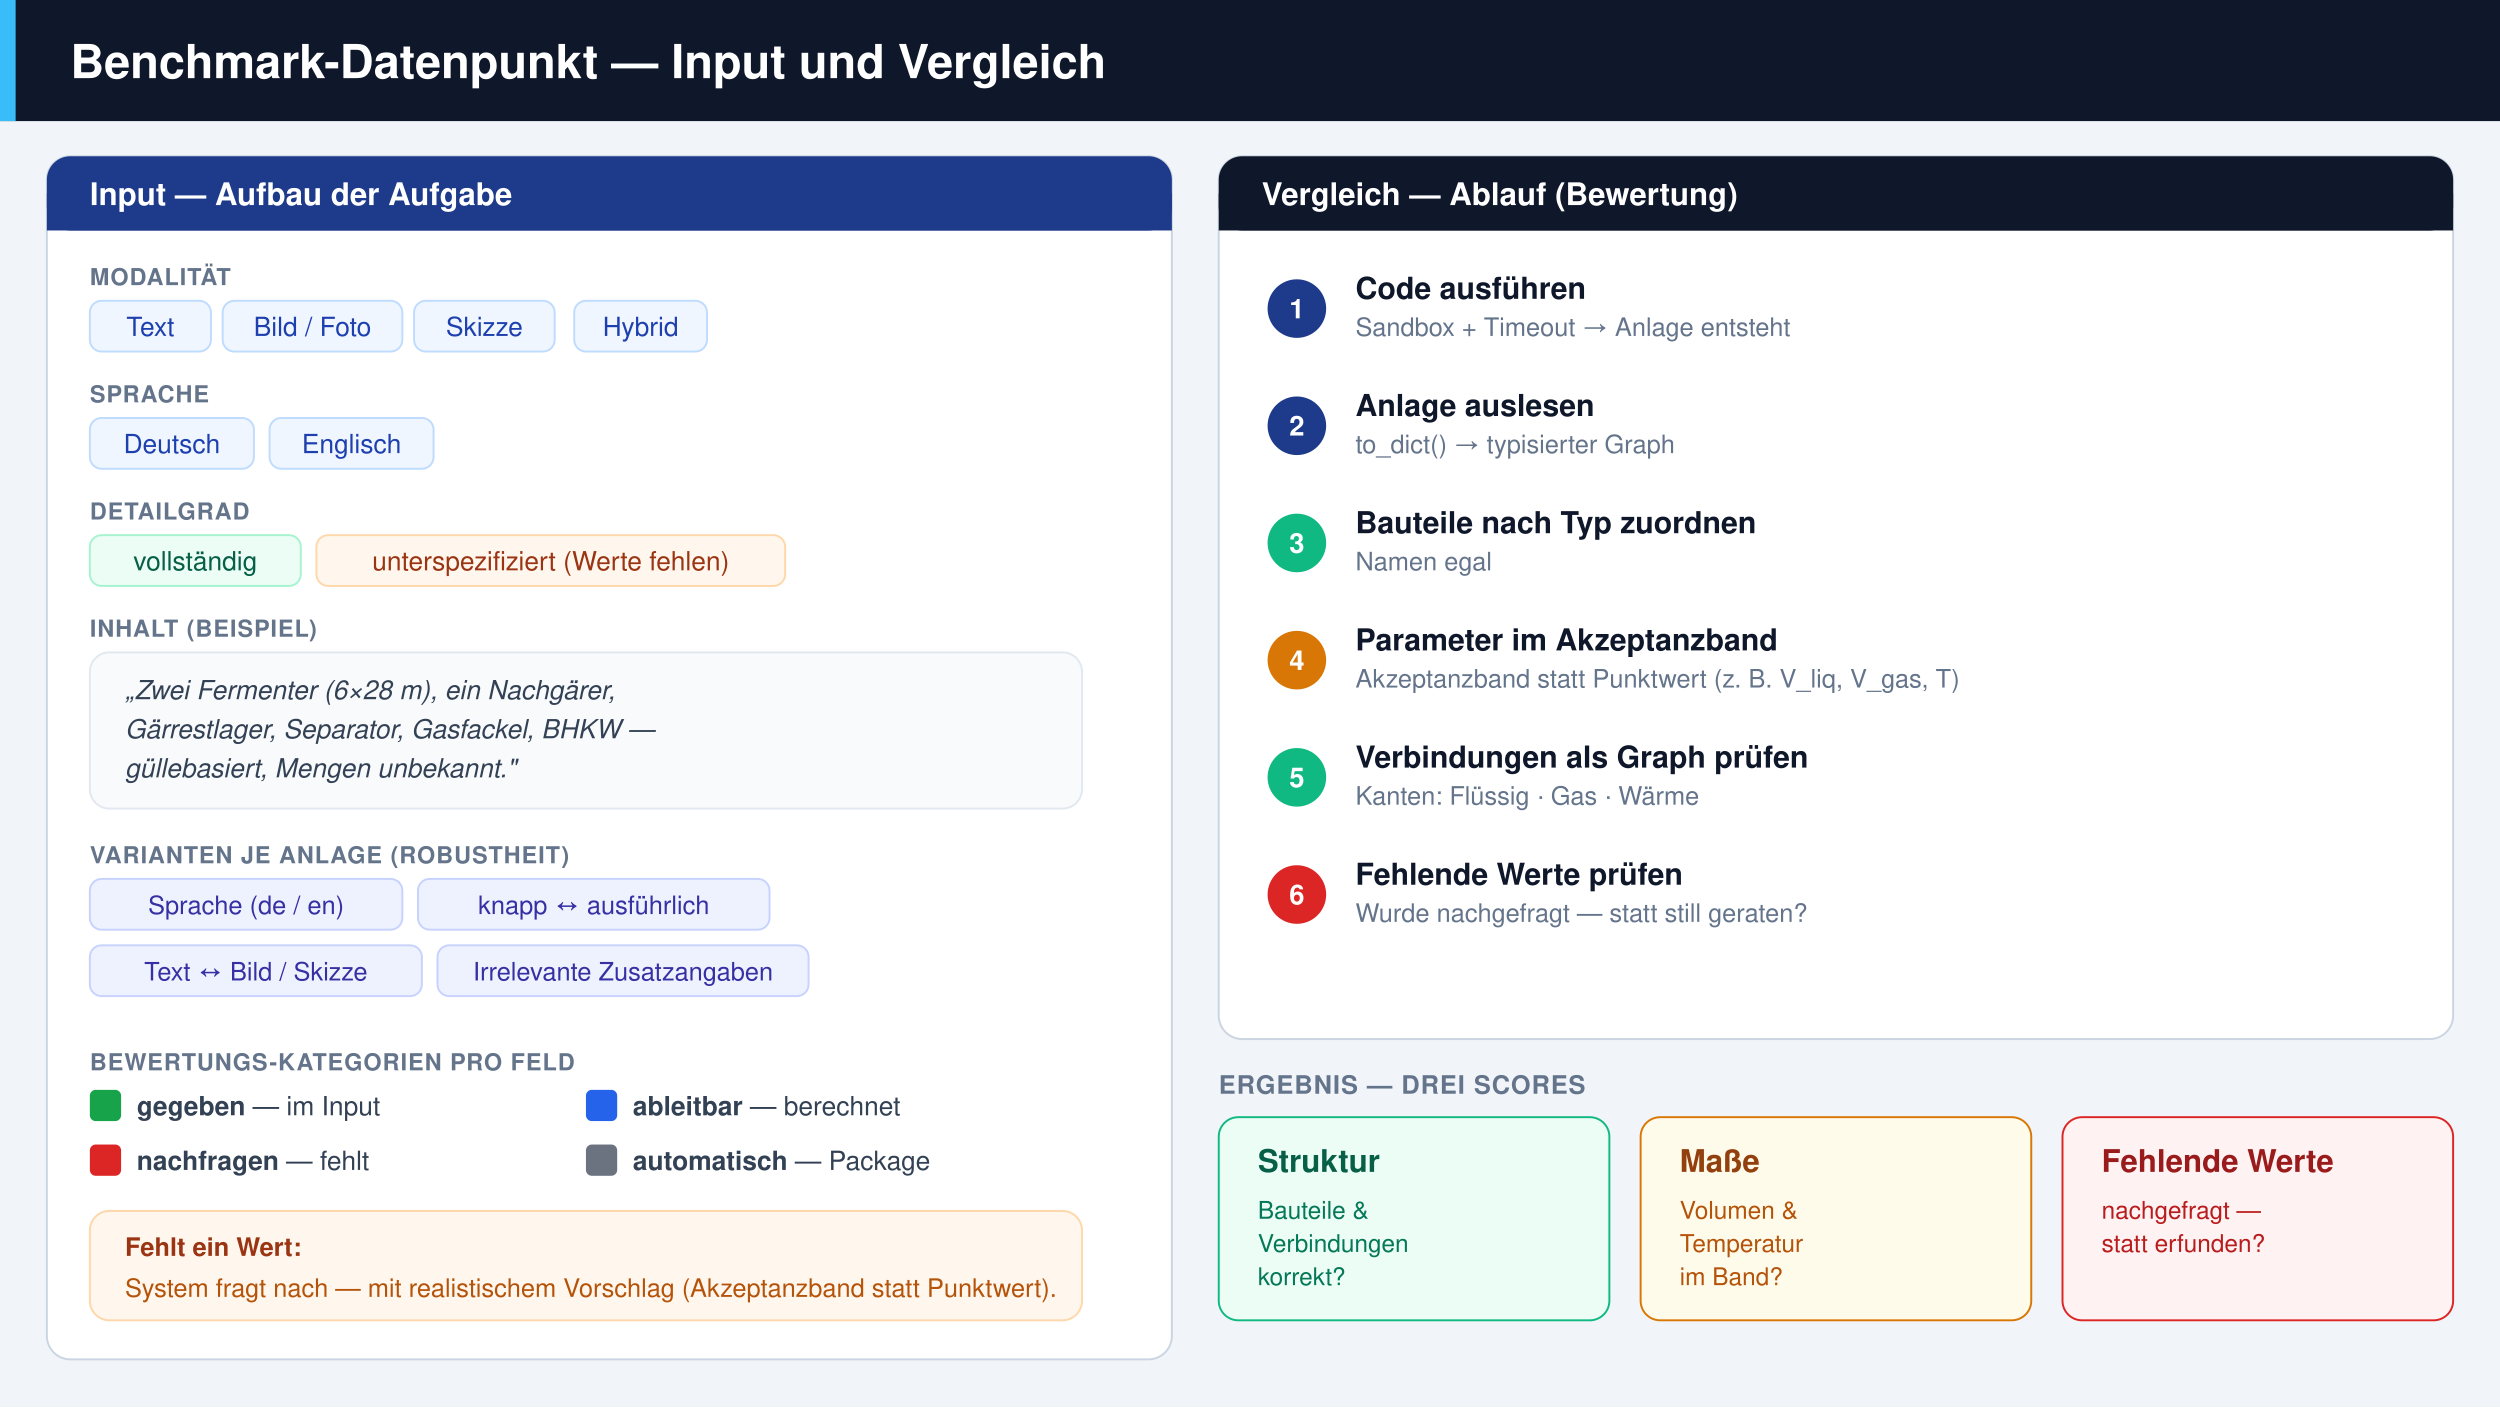
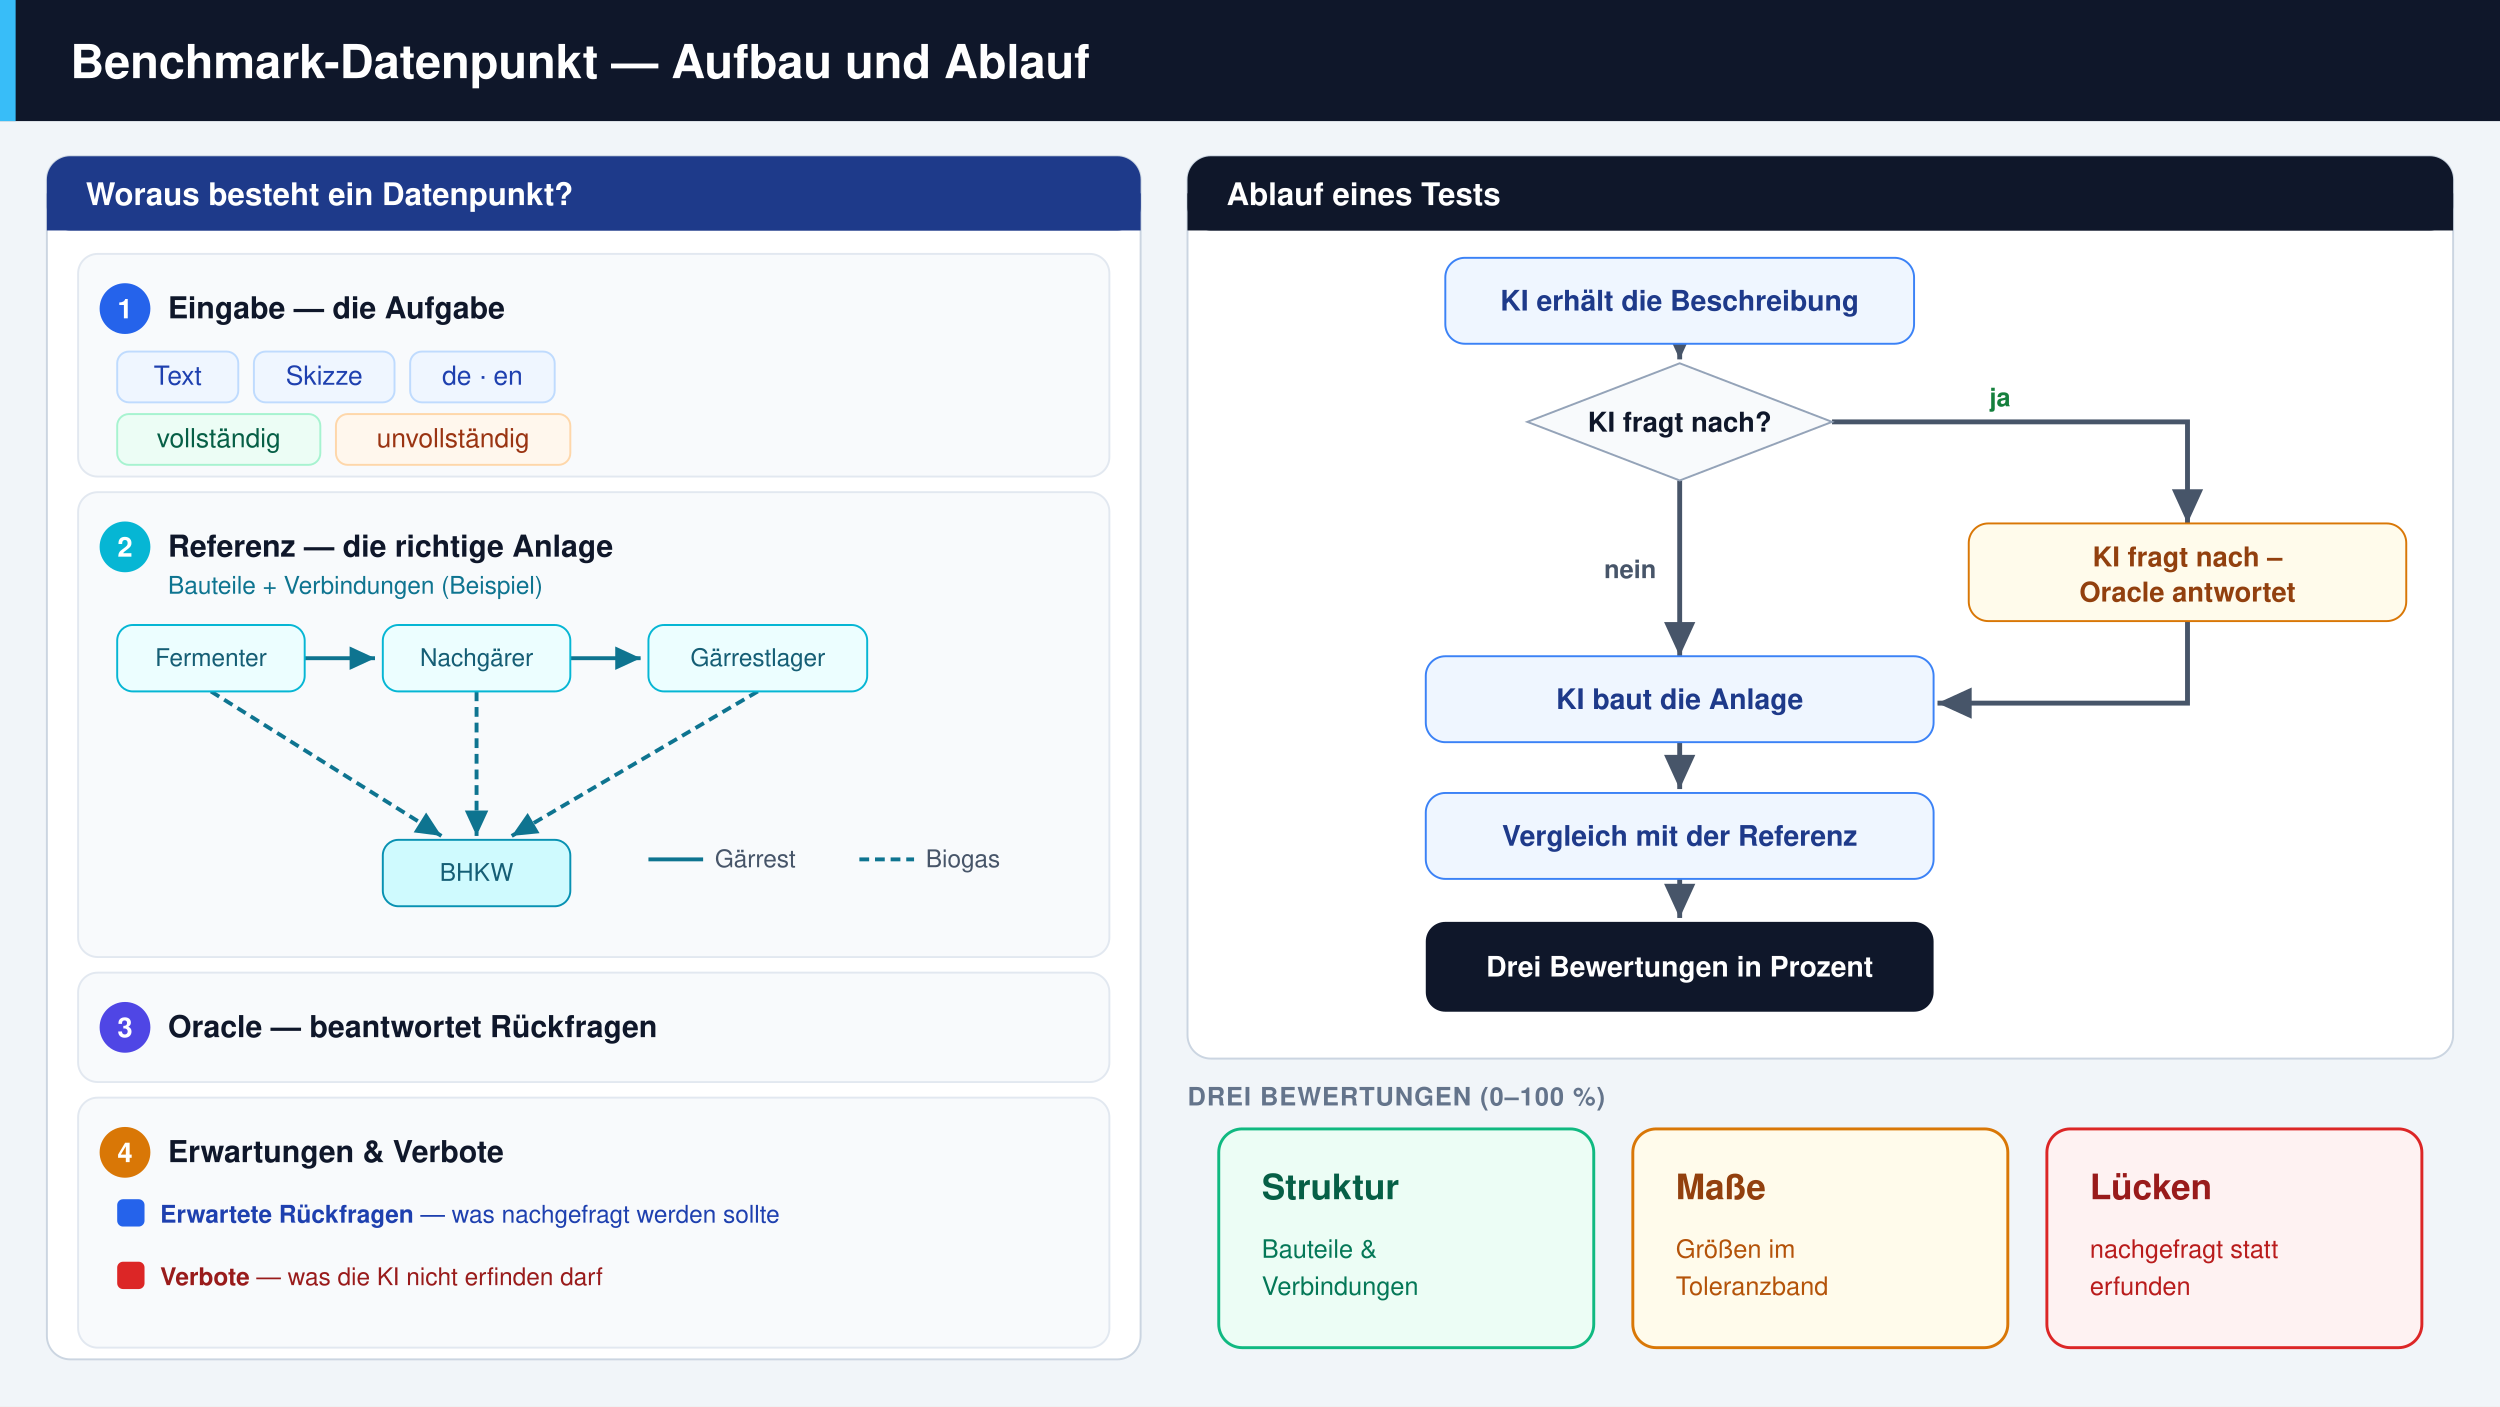
<svg xmlns="http://www.w3.org/2000/svg" viewBox="0 0 1280 720" font-family="Segoe UI, Helvetica, Arial, sans-serif">
+   <defs>
+     <marker id="aD" markerWidth="11" markerHeight="11" refX="7" refY="3.2" orient="auto">
+       <path d="M0,0 L7,3.2 L0,6.4 Z" fill="#475569" />
+     </marker>
+     <marker id="aT" markerWidth="10" markerHeight="10" refX="6.5" refY="3" orient="auto">
+       <path d="M0,0 L6.5,3 L0,6 Z" fill="#0e7490" />
+     </marker>
+   </defs>
  <rect x="0" y="0" width="1280" height="720" fill="#f1f5f9" />
  <rect x="0" y="0" width="1280" height="62" fill="#0f172a" />
  <rect x="0" y="0" width="8" height="62" fill="#38bdf8" />
-   <text x="36" y="40" fill="#ffffff" font-size="24" font-weight="700">Benchmark-Datenpunkt — Input und Vergleich</text>
-   <rect x="24" y="80" width="576" height="616" rx="12" fill="#ffffff" stroke="#cbd5e1" />
-   <rect x="24" y="80" width="576" height="38" rx="12" fill="#1e3a8a" />
-   <rect x="24" y="99" width="576" height="19" fill="#1e3a8a" />
-   <text x="46" y="105" fill="#ffffff" font-size="16" font-weight="700">Input — Aufbau der Aufgabe</text>
-   <text x="46" y="146" fill="#64748b" font-size="12" font-weight="700" letter-spacing="0.5">MODALITÄT</text>
+   <text x="36" y="40" fill="#ffffff" font-size="24" font-weight="700">Benchmark-Datenpunkt — Aufbau und Ablauf</text>
+   <rect x="24" y="80" width="560" height="616" rx="12" fill="#ffffff" stroke="#cbd5e1" />
+   <rect x="24" y="80" width="560" height="38" rx="12" fill="#1e3a8a" />
+   <rect x="24" y="99" width="560" height="19" fill="#1e3a8a" />
+   <text x="44" y="105" fill="#ffffff" font-size="16" font-weight="700">Woraus besteht ein Datenpunkt?</text>
+   <rect x="40" y="130" width="528" height="114" rx="10" fill="#f8fafc" stroke="#e2e8f0" />
+   <circle cx="64" cy="158" r="13" fill="#2563eb" />
+   <text x="64" y="163" fill="#ffffff" font-size="14" font-weight="700" text-anchor="middle">1</text>
+   <text x="86" y="163" fill="#0f172a" font-size="15.5" font-weight="700">Eingabe — die Aufgabe</text>
  <g font-size="13.5" text-anchor="middle">
-     <rect x="46" y="154" width="62" height="26" rx="6" fill="#eff6ff" stroke="#bfdbfe" />
-     <text x="77" y="172" fill="#1e40af">Text</text>
-     <rect x="114" y="154" width="92" height="26" rx="6" fill="#eff6ff" stroke="#bfdbfe" />
-     <text x="160" y="172" fill="#1e40af">Bild / Foto</text>
-     <rect x="212" y="154" width="72" height="26" rx="6" fill="#eff6ff" stroke="#bfdbfe" />
-     <text x="248" y="172" fill="#1e40af">Skizze</text>
-     <rect x="294" y="154" width="68" height="26" rx="6" fill="#eff6ff" stroke="#bfdbfe" />
-     <text x="328" y="172" fill="#1e40af">Hybrid</text>
+     <rect x="60" y="180" width="62" height="26" rx="6" fill="#eff6ff" stroke="#bfdbfe" />
+     <text x="91" y="197" fill="#1e40af">Text</text>
+     <rect x="130" y="180" width="72" height="26" rx="6" fill="#eff6ff" stroke="#bfdbfe" />
+     <text x="166" y="197" fill="#1e40af">Skizze</text>
+     <rect x="210" y="180" width="74" height="26" rx="6" fill="#eff6ff" stroke="#bfdbfe" />
+     <text x="247" y="197" fill="#1e40af">de · en</text>
+     <rect x="60" y="212" width="104" height="26" rx="6" fill="#ecfdf5" stroke="#a7f3d0" />
+     <text x="112" y="229" fill="#065f46">vollständig</text>
+     <rect x="172" y="212" width="120" height="26" rx="6" fill="#fff7ed" stroke="#fed7aa" />
+     <text x="232" y="229" fill="#9a3412">unvollständig</text>
  </g>
-   <text x="46" y="206" fill="#64748b" font-size="12" font-weight="700" letter-spacing="0.5">SPRACHE</text>
-   <g font-size="13.5" text-anchor="middle">
-     <rect x="46" y="214" width="84" height="26" rx="6" fill="#eff6ff" stroke="#bfdbfe" />
-     <text x="88" y="232" fill="#1e40af">Deutsch</text>
-     <rect x="138" y="214" width="84" height="26" rx="6" fill="#eff6ff" stroke="#bfdbfe" />
-     <text x="180" y="232" fill="#1e40af">Englisch</text>
+   <rect x="40" y="252" width="528" height="238" rx="10" fill="#f8fafc" stroke="#e2e8f0" />
+   <circle cx="64" cy="280" r="13" fill="#06b6d4" />
+   <text x="64" y="285" fill="#ffffff" font-size="14" font-weight="700" text-anchor="middle">2</text>
+   <text x="86" y="285" fill="#0f172a" font-size="15.5" font-weight="700">Referenz — die richtige Anlage</text>
+   <text x="86" y="304" fill="#0e7490" font-size="12.5">Bauteile + Verbindungen (Beispiel)</text>
+   <g stroke="#0e7490" stroke-width="2">
+     <line x1="156" y1="337" x2="192" y2="337" marker-end="url(#aT)" />
+     <line x1="292" y1="337" x2="328" y2="337" marker-end="url(#aT)" />
  </g>
-   <text x="46" y="266" fill="#64748b" font-size="12" font-weight="700" letter-spacing="0.5">DETAILGRAD</text>
-   <g font-size="13.5" text-anchor="middle">
-     <rect x="46" y="274" width="108" height="26" rx="6" fill="#ecfdf5" stroke="#a7f3d0" />
-     <text x="100" y="292" fill="#065f46">vollständig</text>
-     <rect x="162" y="274" width="240" height="26" rx="6" fill="#fff7ed" stroke="#fed7aa" />
-     <text x="282" y="292" fill="#9a3412">unterspezifiziert (Werte fehlen)</text>
+   <g stroke="#0e7490" stroke-width="2" stroke-dasharray="5 3">
+     <line x1="108" y1="354" x2="226" y2="428" marker-end="url(#aT)" />
+     <line x1="244" y1="354" x2="244" y2="428" marker-end="url(#aT)" />
+     <line x1="388" y1="354" x2="262" y2="428" marker-end="url(#aT)" />
  </g>
-   <text x="46" y="326" fill="#64748b" font-size="12" font-weight="700" letter-spacing="0.5">INHALT (BEISPIEL)</text>
-   <rect x="46" y="334" width="508" height="80" rx="10" fill="#f8fafc" stroke="#e2e8f0" />
-   <text x="64" y="358" fill="#334155" font-size="13.5" font-style="italic">„Zwei Fermenter (6×28 m), ein Nachgärer,</text>
-   <text x="64" y="378" fill="#334155" font-size="13.5" font-style="italic">Gärrestlager, Separator, Gasfackel, BHKW —</text>
-   <text x="64" y="398" fill="#334155" font-size="13.5" font-style="italic">güllebasiert, Mengen unbekannt."</text>
-   <text x="46" y="442" fill="#64748b" font-size="12" font-weight="700" letter-spacing="0.5">VARIANTEN JE ANLAGE (ROBUSTHEIT)</text>
-   <g font-size="13" text-anchor="middle" fill="#3730a3">
-     <rect x="46" y="450" width="160" height="26" rx="6" fill="#eef2ff" stroke="#c7d2fe" />
-     <text x="126" y="468">Sprache (de / en)</text>
-     <rect x="214" y="450" width="180" height="26" rx="6" fill="#eef2ff" stroke="#c7d2fe" />
-     <text x="304" y="468">knapp ↔ ausführlich</text>
-     <rect x="46" y="484" width="170" height="26" rx="6" fill="#eef2ff" stroke="#c7d2fe" />
-     <text x="131" y="502">Text ↔ Bild / Skizze</text>
-     <rect x="224" y="484" width="190" height="26" rx="6" fill="#eef2ff" stroke="#c7d2fe" />
-     <text x="319" y="502">Irrelevante Zusatzangaben</text>
+   <g font-size="12.5" text-anchor="middle" fill="#155e75">
+     <rect x="60" y="320" width="96" height="34" rx="8" fill="#ecfeff" stroke="#06b6d4" />
+     <text x="108" y="341">Fermenter</text>
+     <rect x="196" y="320" width="96" height="34" rx="8" fill="#ecfeff" stroke="#06b6d4" />
+     <text x="244" y="341">Nachgärer</text>
+     <rect x="332" y="320" width="112" height="34" rx="8" fill="#ecfeff" stroke="#06b6d4" />
+     <text x="388" y="341">Gärrestlager</text>
+     <rect x="196" y="430" width="96" height="34" rx="8" fill="#cffafe" stroke="#0891b2" />
+     <text x="244" y="451">BHKW</text>
  </g>
-   <text x="46" y="548" fill="#64748b" font-size="12" font-weight="700" letter-spacing="0.5">BEWERTUNGS-KATEGORIEN PRO FELD</text>
-   <g font-size="13.5">
-     <rect x="46" y="558" width="16" height="16" rx="3" fill="#16a34a" />
-     <text x="70" y="571" fill="#334155">
-       <tspan font-weight="700">gegeben</tspan> — im Input</text>
-     <rect x="300" y="558" width="16" height="16" rx="3" fill="#2563eb" />
-     <text x="324" y="571" fill="#334155">
-       <tspan font-weight="700">ableitbar</tspan> — berechnet</text>
-     <rect x="46" y="586" width="16" height="16" rx="3" fill="#dc2626" />
-     <text x="70" y="599" fill="#334155">
-       <tspan font-weight="700">nachfragen</tspan> — fehlt</text>
-     <rect x="300" y="586" width="16" height="16" rx="3" fill="#6b7280" />
-     <text x="324" y="599" fill="#334155">
-       <tspan font-weight="700">automatisch</tspan> — Package</text>
+   <g font-size="12.5" fill="#475569">
+     <line x1="332" y1="440" x2="360" y2="440" stroke="#0e7490" stroke-width="2" />
+     <text x="366" y="444">Gärrest</text>
+     <line x1="440" y1="440" x2="468" y2="440" stroke="#0e7490" stroke-width="2" stroke-dasharray="5 3" />
+     <text x="474" y="444">Biogas</text>
  </g>
-   <rect x="46" y="620" width="508" height="56" rx="10" fill="#fff7ed" stroke="#fed7aa" />
-   <text x="64" y="643" fill="#9a3412" font-size="13" font-weight="700">Fehlt ein Wert:</text>
-   <text x="64" y="664" fill="#b45309" font-size="13">System fragt nach — mit realistischem Vorschlag (Akzeptanzband statt Punktwert).</text>
-   <rect x="624" y="80" width="632" height="452" rx="12" fill="#ffffff" stroke="#cbd5e1" />
-   <rect x="624" y="80" width="632" height="38" rx="12" fill="#0f172a" />
-   <rect x="624" y="99" width="632" height="19" fill="#0f172a" />
-   <text x="646" y="105" fill="#ffffff" font-size="16" font-weight="700">Vergleich — Ablauf (Bewertung)</text>
+   <rect x="40" y="498" width="528" height="56" rx="10" fill="#f8fafc" stroke="#e2e8f0" />
+   <circle cx="64" cy="526" r="13" fill="#4f46e5" />
+   <text x="64" y="531" fill="#ffffff" font-size="14" font-weight="700" text-anchor="middle">3</text>
+   <text x="86" y="531" fill="#0f172a" font-size="15.5" font-weight="700">Oracle — beantwortet Rückfragen</text>
+   <rect x="40" y="562" width="528" height="128" rx="10" fill="#f8fafc" stroke="#e2e8f0" />
+   <circle cx="64" cy="590" r="13" fill="#d97706" />
+   <text x="64" y="595" fill="#ffffff" font-size="14" font-weight="700" text-anchor="middle">4</text>
+   <text x="86" y="595" fill="#0f172a" font-size="15.5" font-weight="700">Erwartungen &amp; Verbote</text>
+   <rect x="60" y="614" width="14" height="14" rx="3" fill="#2563eb" />
+   <text x="82" y="626" fill="#1e40af" font-size="12.5">
+     <tspan font-weight="700">Erwartete Rückfragen</tspan> — was nachgefragt werden sollte</text>
+   <rect x="60" y="646" width="14" height="14" rx="3" fill="#dc2626" />
+   <text x="82" y="658" fill="#991b1b" font-size="12.5">
+     <tspan font-weight="700">Verbote</tspan> — was die KI nicht erfinden darf</text>
+   <rect x="608" y="80" width="648" height="462" rx="12" fill="#ffffff" stroke="#cbd5e1" />
+   <rect x="608" y="80" width="648" height="38" rx="12" fill="#0f172a" />
+   <rect x="608" y="99" width="648" height="19" fill="#0f172a" />
+   <text x="628" y="105" fill="#ffffff" font-size="16" font-weight="700">Ablauf eines Tests</text>
+   <g stroke="#475569" stroke-width="2.5" fill="none">
+     <line x1="860" y1="176" x2="860" y2="184" marker-end="url(#aD)" />
+     <polyline points="938,216 1120,216 1120,268" marker-end="url(#aD)" />
+     <line x1="860" y1="246" x2="860" y2="336" marker-end="url(#aD)" />
+     <polyline points="1120,318 1120,360 992,360" marker-end="url(#aD)" />
+     <line x1="860" y1="380" x2="860" y2="404" marker-end="url(#aD)" />
+     <line x1="860" y1="450" x2="860" y2="470" marker-end="url(#aD)" />
+   </g>
+   <text x="1024" y="208" fill="#15803d" font-size="13" font-weight="700" text-anchor="middle">ja</text>
+   <text x="848" y="296" fill="#475569" font-size="13" font-weight="700" text-anchor="end">nein</text>
+   <rect x="740" y="132" width="240" height="44" rx="10" fill="#eff6ff" stroke="#3b82f6" />
+   <text x="860" y="159" fill="#1e3a8a" font-size="14.5" font-weight="600" text-anchor="middle">KI erhält die Beschreibung</text>
+   <polygon points="860,186 938,216 860,246 782,216" fill="#f8fafc" stroke="#94a3b8" />
+   <text x="860" y="221" fill="#0f172a" font-size="14" font-weight="700" text-anchor="middle">KI fragt nach?</text>
+   <rect x="1008" y="268" width="224" height="50" rx="10" fill="#fffbeb" stroke="#d97706" />
+   <text x="1120" y="290" fill="#92400e" font-size="14" font-weight="600" text-anchor="middle">KI fragt nach –</text>
+   <text x="1120" y="308" fill="#92400e" font-size="14" font-weight="600" text-anchor="middle">Oracle antwortet</text>
+   <rect x="730" y="336" width="260" height="44" rx="10" fill="#eff6ff" stroke="#3b82f6" />
+   <text x="860" y="363" fill="#1e3a8a" font-size="14.5" font-weight="600" text-anchor="middle">KI baut die Anlage</text>
+   <rect x="730" y="406" width="260" height="44" rx="10" fill="#eff6ff" stroke="#3b82f6" />
+   <text x="860" y="433" fill="#1e3a8a" font-size="14.5" font-weight="600" text-anchor="middle">Vergleich mit der Referenz</text>
+   <rect x="730" y="472" width="260" height="46" rx="10" fill="#0f172a" />
+   <text x="860" y="500" fill="#ffffff" font-size="14.5" font-weight="700" text-anchor="middle">Drei Bewertungen in Prozent</text>
+   <text x="608" y="566" fill="#64748b" font-size="13" font-weight="700" letter-spacing="0.5">DREI BEWERTUNGEN (0–100 %)</text>
  <g>
-     <circle cx="664" cy="158" r="15" fill="#1e3a8a" />
-     <text x="664" y="163" fill="#ffffff" font-size="14" font-weight="700" text-anchor="middle">1</text>
-     <text x="694" y="153" fill="#0f172a" font-size="15.5" font-weight="700">Code ausführen</text>
-     <text x="694" y="172" fill="#64748b" font-size="13">Sandbox + Timeout → Anlage entsteht</text>
-     <circle cx="664" cy="218" r="15" fill="#1e3a8a" />
-     <text x="664" y="223" fill="#ffffff" font-size="14" font-weight="700" text-anchor="middle">2</text>
-     <text x="694" y="213" fill="#0f172a" font-size="15.5" font-weight="700">Anlage auslesen</text>
-     <text x="694" y="232" fill="#64748b" font-size="13">to_dict() → typisierter Graph</text>
-     <circle cx="664" cy="278" r="15" fill="#10b981" />
-     <text x="664" y="283" fill="#ffffff" font-size="14" font-weight="700" text-anchor="middle">3</text>
-     <text x="694" y="273" fill="#0f172a" font-size="15.5" font-weight="700">Bauteile nach Typ zuordnen</text>
-     <text x="694" y="292" fill="#64748b" font-size="13">Namen egal</text>
-     <circle cx="664" cy="338" r="15" fill="#d97706" />
-     <text x="664" y="343" fill="#ffffff" font-size="14" font-weight="700" text-anchor="middle">4</text>
-     <text x="694" y="333" fill="#0f172a" font-size="15.5" font-weight="700">Parameter im Akzeptanzband</text>
-     <text x="694" y="352" fill="#64748b" font-size="13">Akzeptanzband statt Punktwert (z. B. V_liq, V_gas, T)</text>
-     <circle cx="664" cy="398" r="15" fill="#10b981" />
-     <text x="664" y="403" fill="#ffffff" font-size="14" font-weight="700" text-anchor="middle">5</text>
-     <text x="694" y="393" fill="#0f172a" font-size="15.5" font-weight="700">Verbindungen als Graph prüfen</text>
-     <text x="694" y="412" fill="#64748b" font-size="13">Kanten: Flüssig · Gas · Wärme</text>
-     <circle cx="664" cy="458" r="15" fill="#dc2626" />
-     <text x="664" y="463" fill="#ffffff" font-size="14" font-weight="700" text-anchor="middle">6</text>
-     <text x="694" y="453" fill="#0f172a" font-size="15.5" font-weight="700">Fehlende Werte prüfen</text>
-     <text x="694" y="472" fill="#64748b" font-size="13">Wurde nachgefragt — statt still geraten?</text>
-   </g>
-   <text x="624" y="560" fill="#64748b" font-size="13" font-weight="700" letter-spacing="0.5">ERGEBNIS — DREI SCORES</text>
-   <g>
-     <rect x="624" y="572" width="200" height="104" rx="10" fill="#ecfdf5" stroke="#10b981" />
-     <text x="644" y="600" fill="#065f46" font-size="16" font-weight="700">Struktur</text>
-     <text x="644" y="624" fill="#047857" font-size="12.5">Bauteile &amp;</text>
-     <text x="644" y="641" fill="#047857" font-size="12.5">Verbindungen</text>
-     <text x="644" y="658" fill="#047857" font-size="12.5">korrekt?</text>
-     <rect x="840" y="572" width="200" height="104" rx="10" fill="#fffbeb" stroke="#d97706" />
-     <text x="860" y="600" fill="#92400e" font-size="16" font-weight="700">Maße</text>
-     <text x="860" y="624" fill="#b45309" font-size="12.5">Volumen &amp;</text>
-     <text x="860" y="641" fill="#b45309" font-size="12.5">Temperatur</text>
-     <text x="860" y="658" fill="#b45309" font-size="12.5">im Band?</text>
-     <rect x="1056" y="572" width="200" height="104" rx="10" fill="#fef2f2" stroke="#dc2626" />
-     <text x="1076" y="600" fill="#991b1b" font-size="16" font-weight="700">Fehlende Werte</text>
-     <text x="1076" y="624" fill="#b91c1c" font-size="12.5">nachgefragt —</text>
-     <text x="1076" y="641" fill="#b91c1c" font-size="12.5">statt erfunden?</text>
+     <rect x="624" y="578" width="192" height="112" rx="12" fill="#ecfdf5" stroke="#10b981" stroke-width="1.5" />
+     <text x="646" y="614" fill="#065f46" font-size="18" font-weight="700">Struktur</text>
+     <text x="646" y="644" fill="#047857" font-size="13">Bauteile &amp;</text>
+     <text x="646" y="663" fill="#047857" font-size="13">Verbindungen</text>
+     <rect x="836" y="578" width="192" height="112" rx="12" fill="#fffbeb" stroke="#d97706" stroke-width="1.5" />
+     <text x="858" y="614" fill="#92400e" font-size="18" font-weight="700">Maße</text>
+     <text x="858" y="644" fill="#b45309" font-size="13">Größen im</text>
+     <text x="858" y="663" fill="#b45309" font-size="13">Toleranzband</text>
+     <rect x="1048" y="578" width="192" height="112" rx="12" fill="#fef2f2" stroke="#dc2626" stroke-width="1.5" />
+     <text x="1070" y="614" fill="#991b1b" font-size="18" font-weight="700">Lücken</text>
+     <text x="1070" y="644" fill="#b91c1c" font-size="13">nachgefragt statt</text>
+     <text x="1070" y="663" fill="#b91c1c" font-size="13">erfunden</text>
  </g>
</svg>
